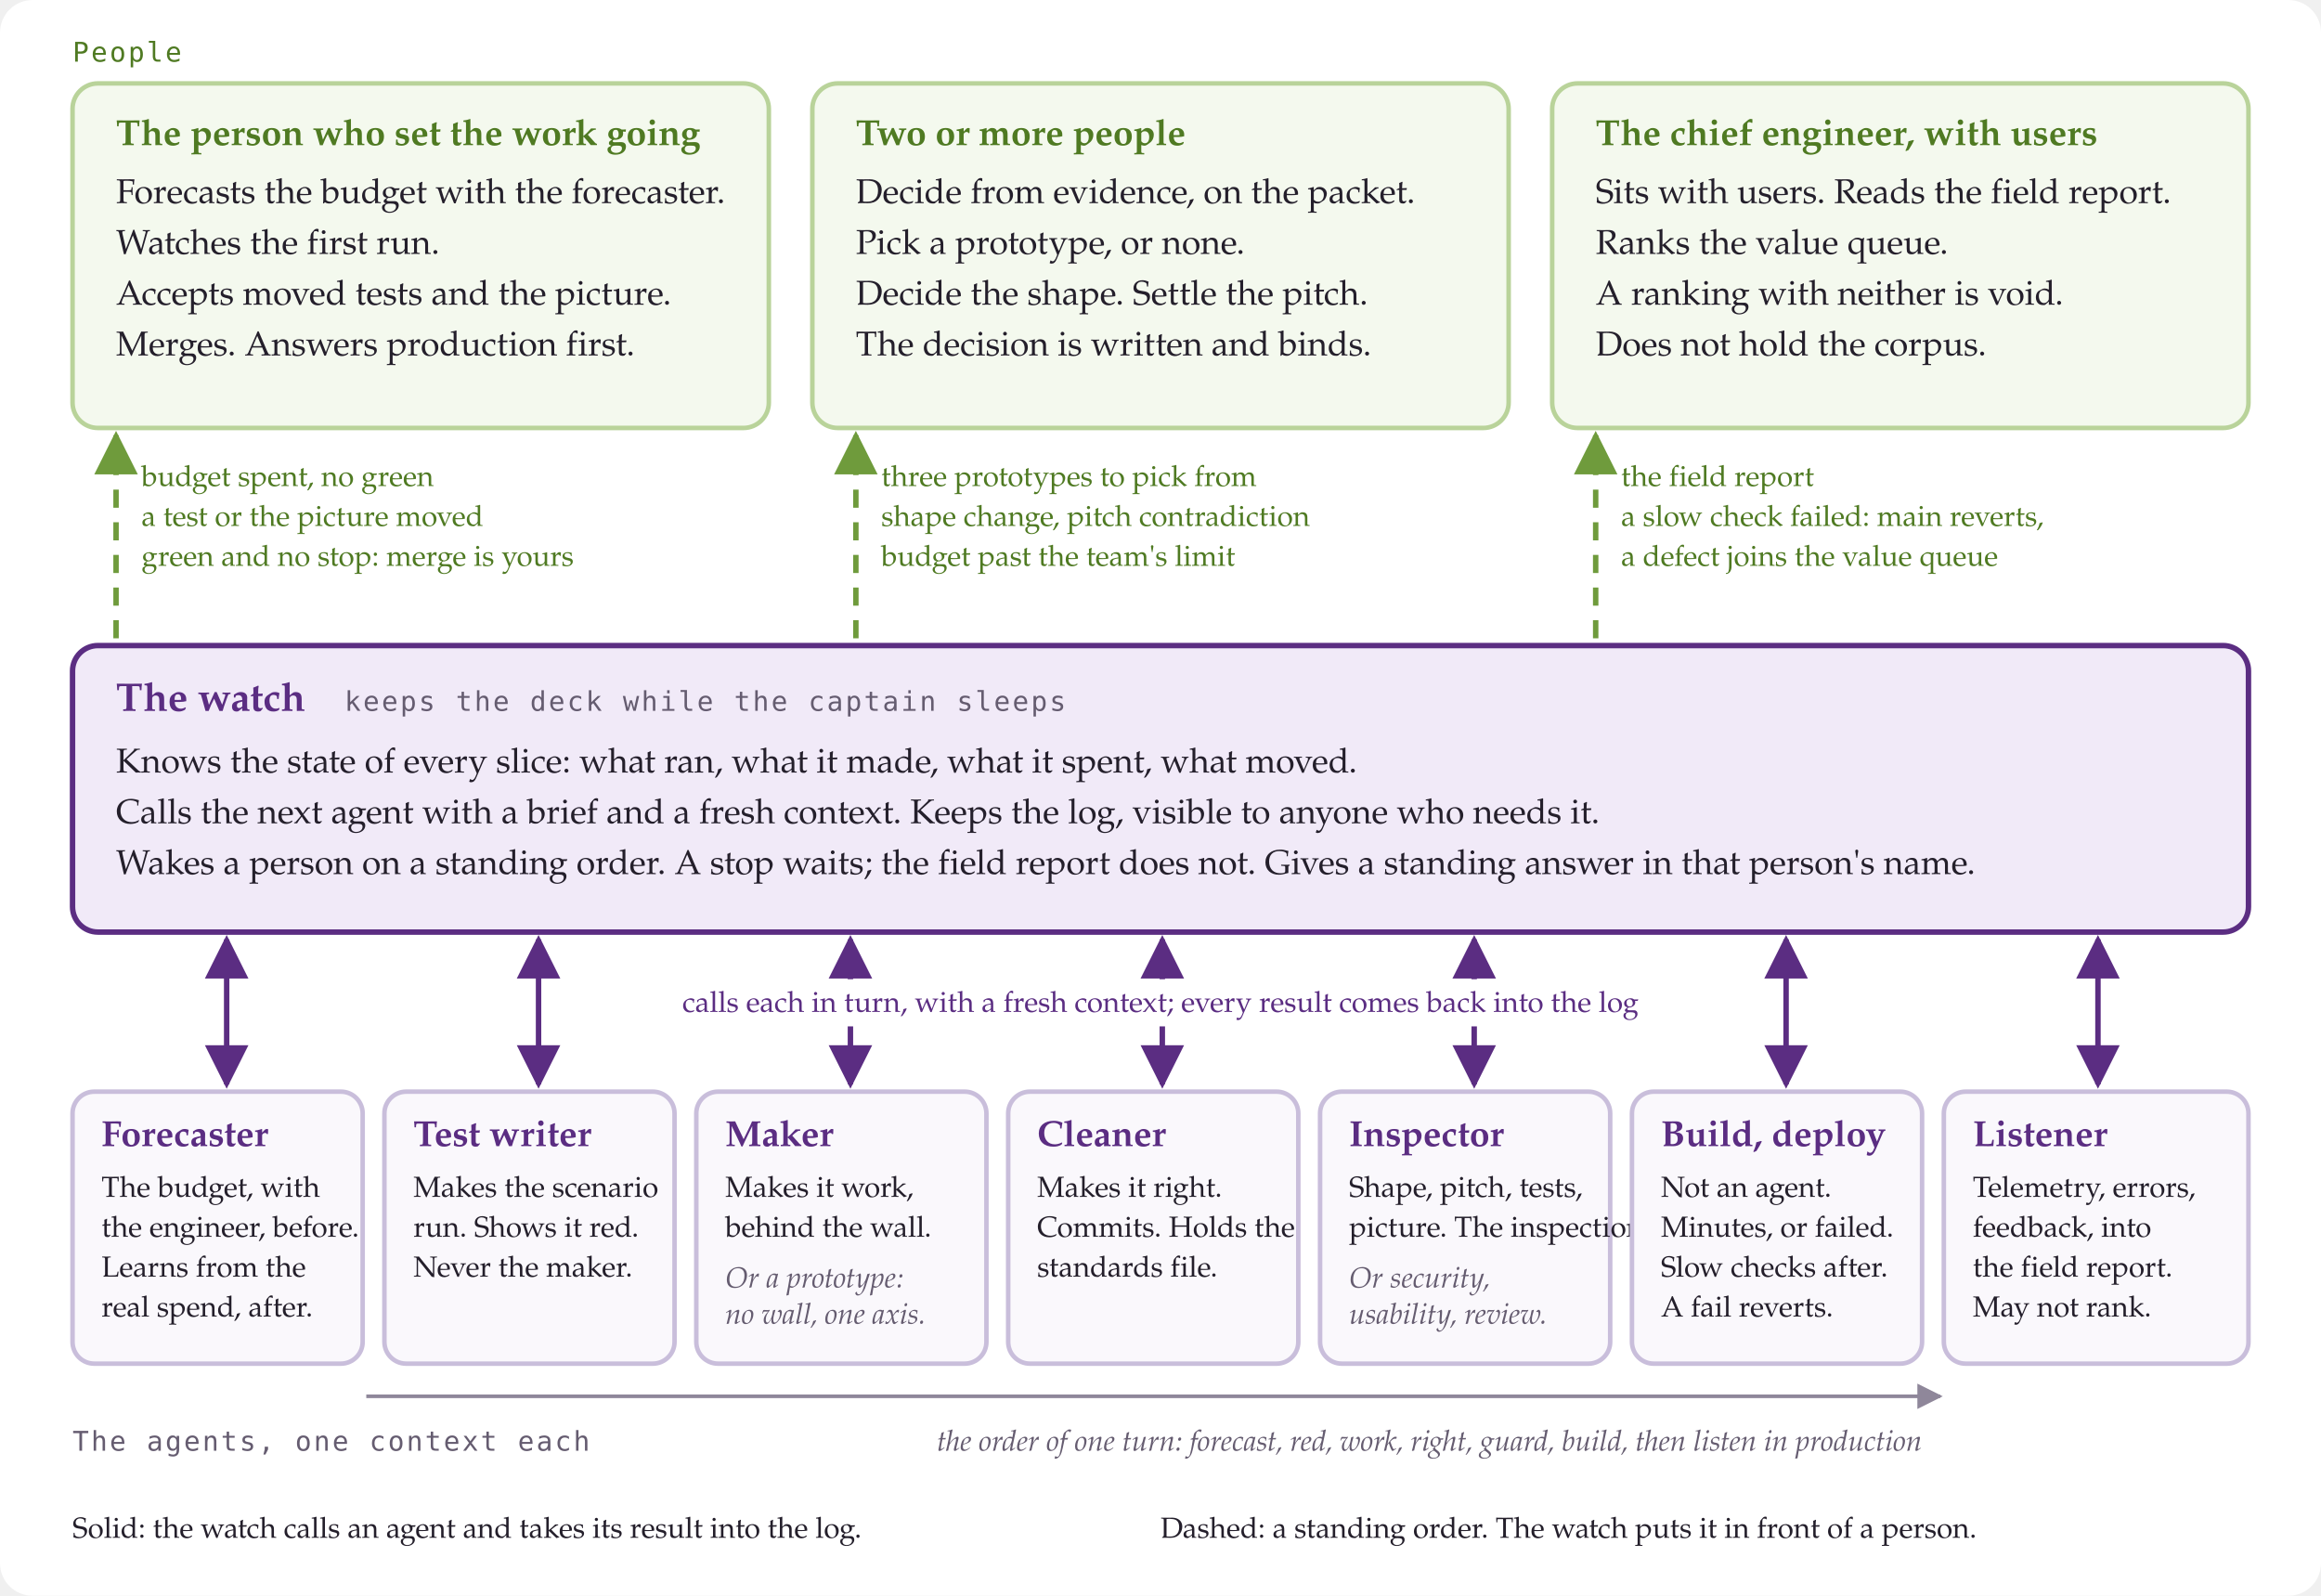
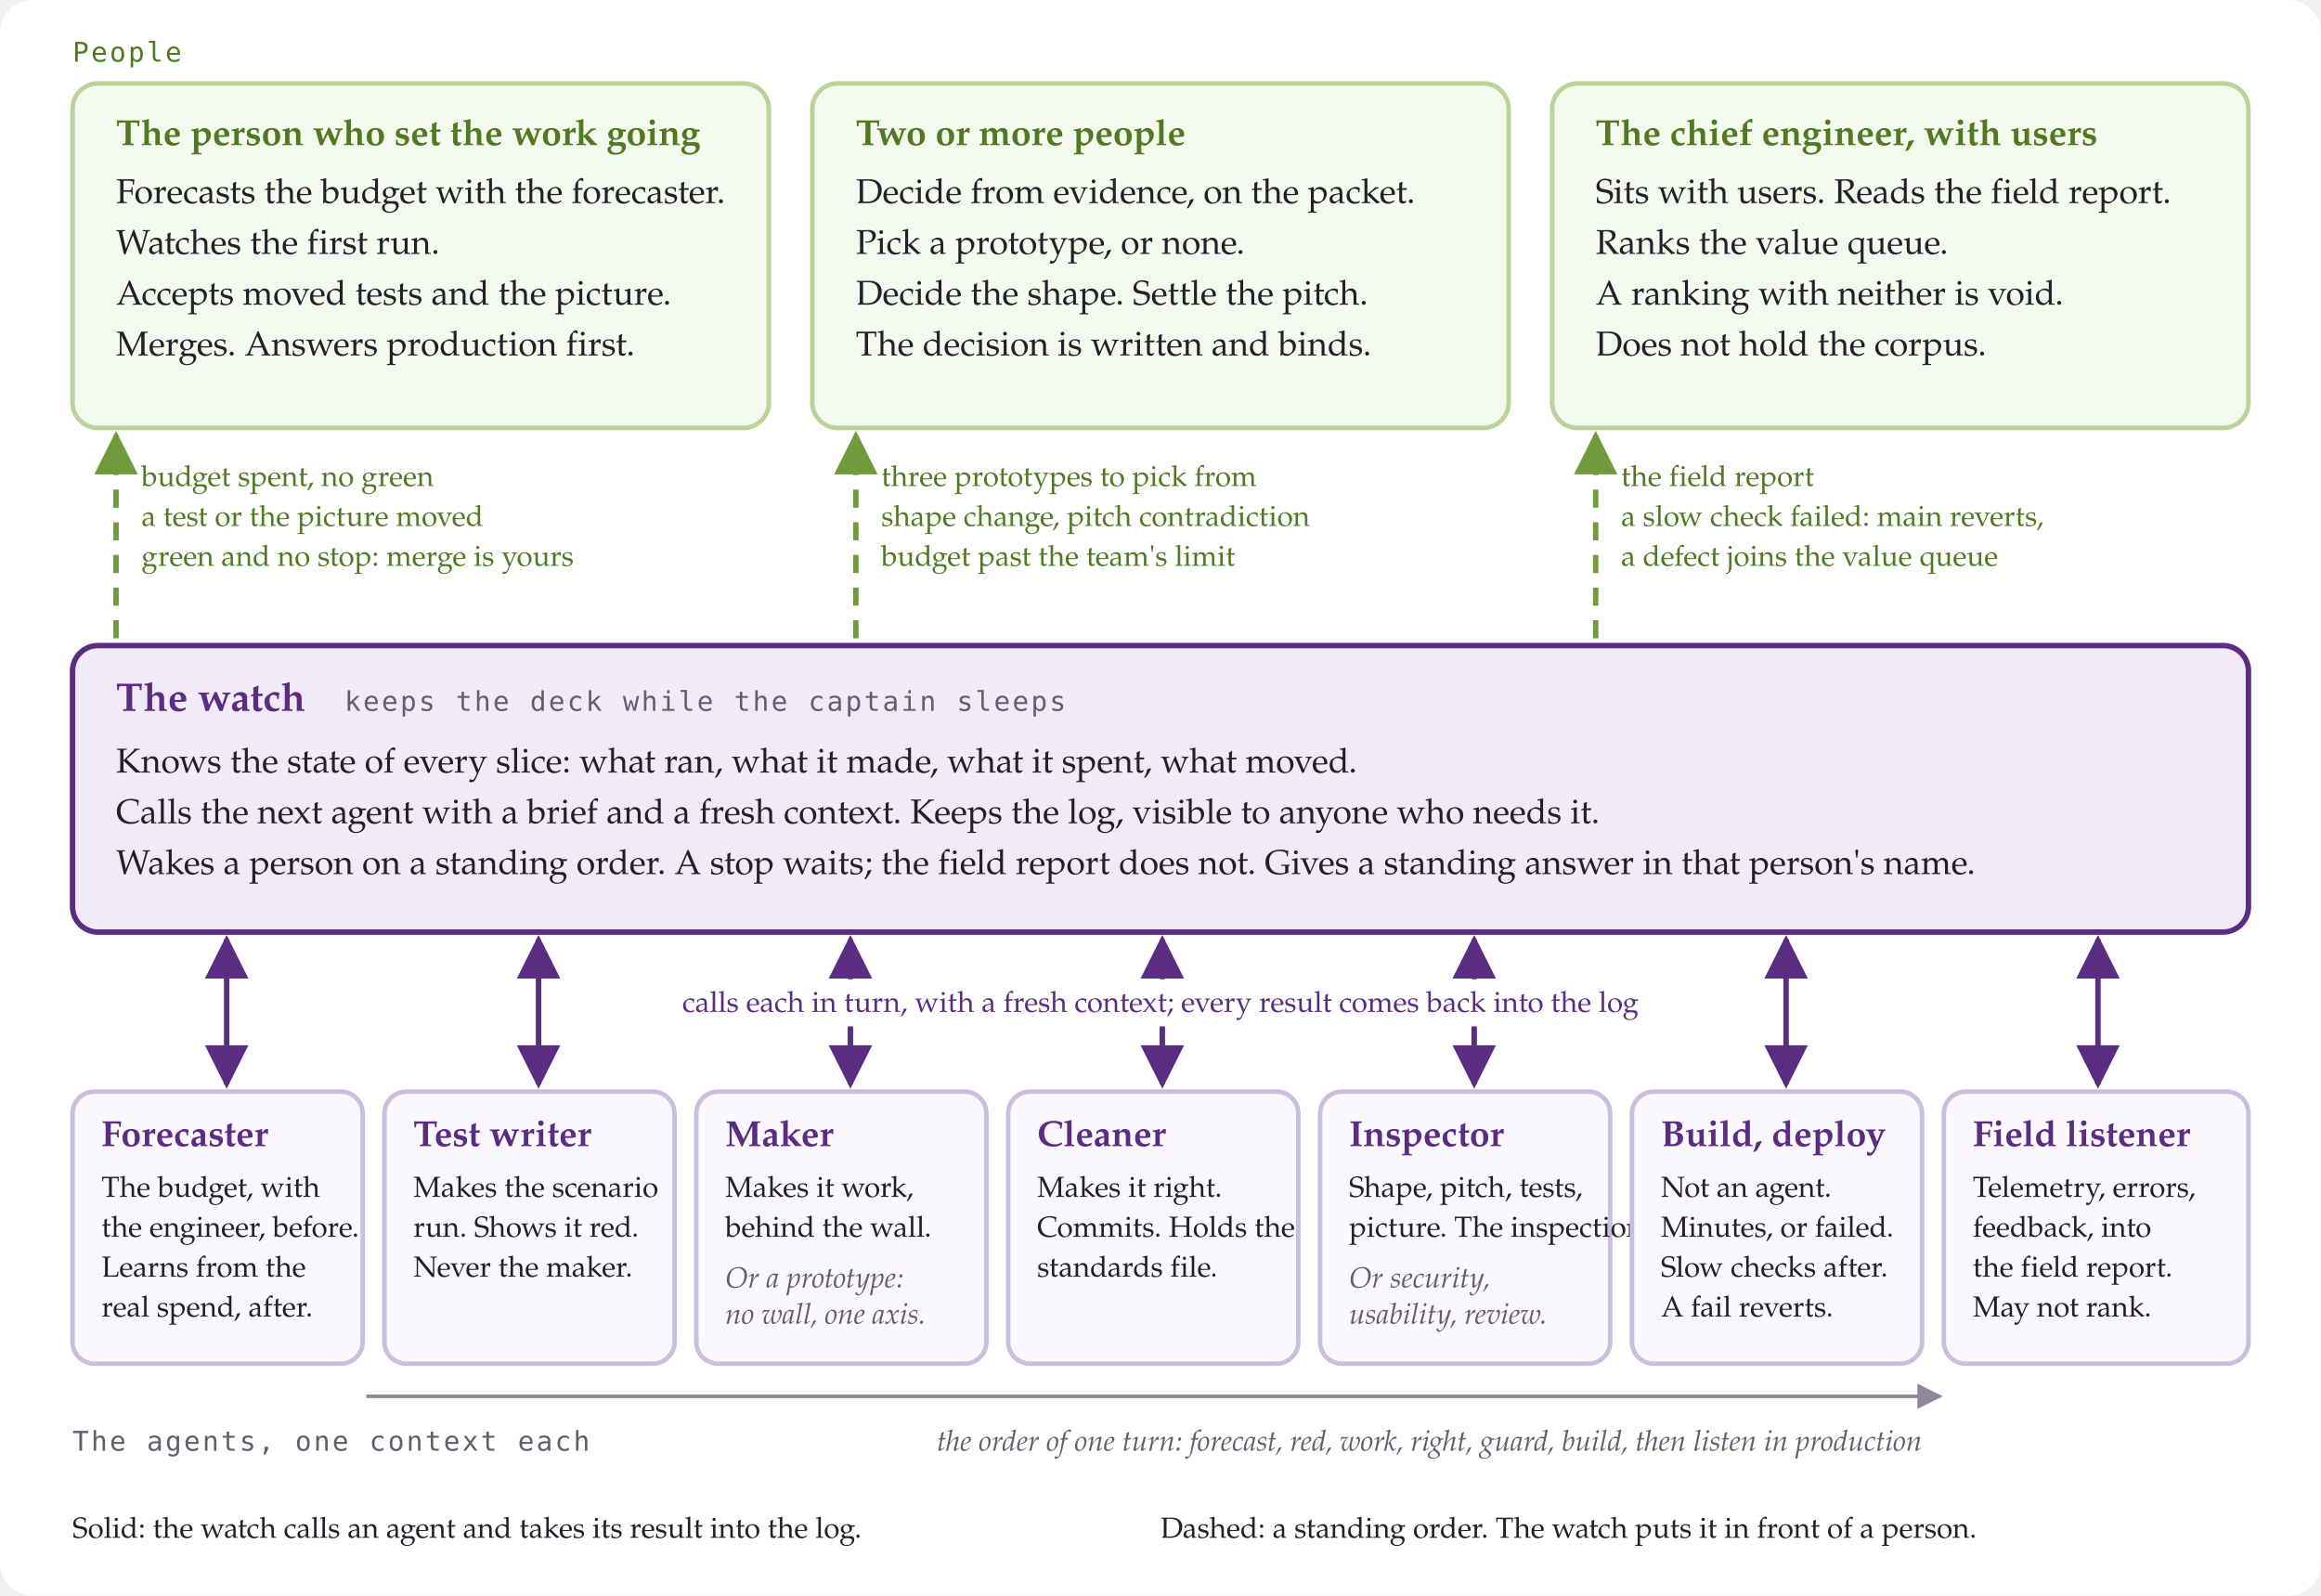
<svg xmlns="http://www.w3.org/2000/svg" viewBox="0 0 1280 880" role="img" aria-label="The watch sits between the people and the agents. It calls each agent in turn and takes every result into the log. On a standing order it wakes a person and waits. On a standing answer it acts in that person's name." font-family="Iowan Old Style, Palatino Linotype, Palatino, P052, Liberation Serif, DejaVu Serif, Georgia, serif">
  <defs>
    <marker id="arr" viewBox="0 0 10 10" refX="9" refY="5" markerWidth="8" markerHeight="8" orient="auto-start-reverse">
      <path d="M0,0 L10,5 L0,10 z" fill="#5b2d82" />
    </marker>
    <marker id="arr-dash" viewBox="0 0 10 10" refX="9" refY="5" markerWidth="8" markerHeight="8" orient="auto-start-reverse">
      <path d="M0,0 L10,5 L0,10 z" fill="#6f9b3c" />
    </marker>
    <marker id="arr-thin" viewBox="0 0 10 10" refX="9" refY="5" markerWidth="7" markerHeight="7" orient="auto-start-reverse">
      <path d="M0,0 L10,5 L0,10 z" fill="#8f879a" />
    </marker>
    <style>
      .box { fill: #faf8fc; stroke: #c9bedb; stroke-width: 2.5; }
      .pbox { fill: #f4f9ee; stroke: #b9d39a; stroke-width: 2.5; }
      .wbox { fill: #f1eaf8; stroke: #5b2d82; stroke-width: 3; }
      .move { font-size: 22px; font-weight: 700; fill: #5b2d82; }
      .name { font-size: 20px; font-weight: 700; fill: #5b2d82; }
      .pname { font-size: 20px; font-weight: 700; fill: #4f7a22; }
      .who { font-size: 15px; letter-spacing: .08em; text-transform: uppercase; font-family: ui-monospace, Menlo, Consolas, monospace; }
      .people { fill: #4f7a22; }
      .harness { fill: #655c70; }
      .line { font-size: 19px; fill: #241f2b; }
      .small { font-size: 16px; fill: #241f2b; }
      .note { font-size: 16px; fill: #655c70; font-style: italic; }
      .arrow { stroke: #5b2d82; stroke-width: 3; fill: none; }
      .stop { stroke: #6f9b3c; stroke-width: 3; fill: none; stroke-dasharray: 10 8; }
      .thin { stroke: #8f879a; stroke-width: 2; fill: none; }
      .stoplbl { font-size: 16px; fill: #4f7a22; }
      .calllbl { font-size: 16px; fill: #5b2d82; }
    </style>
  </defs>
  <rect x="0" y="0" width="1280" height="880" rx="18" fill="#ffffff" />
  <text class="who people" x="40" y="34">People</text>
  <rect class="pbox" x="40" y="46" width="384" height="190" rx="14" />
  <text class="pname" x="64" y="80">The person who set the work going</text>
  <text class="line" x="64" y="112">Forecasts the budget with the forecaster.</text>
  <text class="line" x="64" y="140">Watches the first run.</text>
  <text class="line" x="64" y="168">Accepts moved tests and the picture.</text>
  <text class="line" x="64" y="196">Merges. Answers production first.</text>
  <rect class="pbox" x="448" y="46" width="384" height="190" rx="14" />
  <text class="pname" x="472" y="80">Two or more people</text>
  <text class="line" x="472" y="112">Decide from evidence, on the packet.</text>
  <text class="line" x="472" y="140">Pick a prototype, or none.</text>
  <text class="line" x="472" y="168">Decide the shape. Settle the pitch.</text>
  <text class="line" x="472" y="196">The decision is written and binds.</text>
  <rect class="pbox" x="856" y="46" width="384" height="190" rx="14" />
  <text class="pname" x="880" y="80">The chief engineer, with users</text>
  <text class="line" x="880" y="112">Sits with users. Reads the field report.</text>
  <text class="line" x="880" y="140">Ranks the value queue.</text>
  <text class="line" x="880" y="168">A ranking with neither is void.</text>
  <text class="line" x="880" y="196">Does not hold the corpus.</text>
  <path class="stop" d="M64,352 L64,240" marker-end="url(#arr-dash)" />
  <text class="stoplbl" x="78" y="268">budget spent, no green</text>
  <text class="stoplbl" x="78" y="290">a test or the picture moved</text>
  <text class="stoplbl" x="78" y="312">green and no stop: merge is yours</text>
  <path class="stop" d="M472,352 L472,240" marker-end="url(#arr-dash)" />
  <text class="stoplbl" x="486" y="268">three prototypes to pick from</text>
  <text class="stoplbl" x="486" y="290">shape change, pitch contradiction</text>
  <text class="stoplbl" x="486" y="312">budget past the team's limit</text>
  <path class="stop" d="M880,352 L880,240" marker-end="url(#arr-dash)" />
  <text class="stoplbl" x="894" y="268">the field report</text>
  <text class="stoplbl" x="894" y="290">a slow check failed: main reverts,</text>
  <text class="stoplbl" x="894" y="312">a defect joins the value queue</text>
  <rect class="wbox" x="40" y="356" width="1200" height="158" rx="14" />
  <text class="move" x="64" y="392">The watch</text>
  <text class="who harness" x="190" y="392">keeps the deck while the captain sleeps</text>
  <text class="line" x="64" y="426">Knows the state of every slice: what ran, what it made, what it spent, what moved.</text>
  <text class="line" x="64" y="454">Calls the next agent with a brief and a fresh context. Keeps the log, visible to anyone who needs it.</text>
  <text class="line" x="64" y="482">Wakes a person on a standing order. A stop waits; the field report does not. Gives a standing answer in that person's name.</text>
  <path class="arrow" d="M125,518 L125,598" marker-start="url(#arr)" marker-end="url(#arr)" />
  <path class="arrow" d="M297,518 L297,598" marker-start="url(#arr)" marker-end="url(#arr)" />
  <path class="arrow" d="M469,518 L469,598" marker-start="url(#arr)" marker-end="url(#arr)" />
  <path class="arrow" d="M641,518 L641,598" marker-start="url(#arr)" marker-end="url(#arr)" />
  <path class="arrow" d="M813,518 L813,598" marker-start="url(#arr)" marker-end="url(#arr)" />
  <path class="arrow" d="M985,518 L985,598" marker-start="url(#arr)" marker-end="url(#arr)" />
  <path class="arrow" d="M1157,518 L1157,598" marker-start="url(#arr)" marker-end="url(#arr)" />
  <rect x="340" y="540" width="600" height="26" fill="#ffffff" />
  <text class="calllbl" x="640" y="558" text-anchor="middle">calls each in turn, with a fresh context; every result comes back into the log</text>
  <rect class="box" x="40" y="602" width="160" height="150" rx="12" />
  <text class="name" x="56" y="632">Forecaster</text>
  <text class="small" x="56" y="660">The budget, with</text>
  <text class="small" x="56" y="682">the engineer, before.</text>
  <text class="small" x="56" y="704">Learns from the</text>
  <text class="small" x="56" y="726">real spend, after.</text>
  <rect class="box" x="212" y="602" width="160" height="150" rx="12" />
  <text class="name" x="228" y="632">Test writer</text>
  <text class="small" x="228" y="660">Makes the scenario</text>
  <text class="small" x="228" y="682">run. Shows it red.</text>
  <text class="small" x="228" y="704">Never the maker.</text>
  <rect class="box" x="384" y="602" width="160" height="150" rx="12" />
  <text class="name" x="400" y="632">Maker</text>
  <text class="small" x="400" y="660">Makes it work,</text>
  <text class="small" x="400" y="682">behind the wall.</text>
  <text class="note" x="400" y="710">Or a prototype:</text>
  <text class="note" x="400" y="730">no wall, one axis.</text>
  <rect class="box" x="556" y="602" width="160" height="150" rx="12" />
  <text class="name" x="572" y="632">Cleaner</text>
  <text class="small" x="572" y="660">Makes it right.</text>
  <text class="small" x="572" y="682">Commits. Holds the</text>
  <text class="small" x="572" y="704">standards file.</text>
  <rect class="box" x="728" y="602" width="160" height="150" rx="12" />
  <text class="name" x="744" y="632">Inspector</text>
  <text class="small" x="744" y="660">Shape, pitch, tests,</text>
  <text class="small" x="744" y="682">picture. The inspection report.</text>
  <text class="note" x="744" y="710">Or security,</text>
  <text class="note" x="744" y="730">usability, review.</text>
  <rect class="box" x="900" y="602" width="160" height="150" rx="12" />
  <text class="name" x="916" y="632">Build, deploy</text>
  <text class="small" x="916" y="660">Not an agent.</text>
  <text class="small" x="916" y="682">Minutes, or failed.</text>
  <text class="small" x="916" y="704">Slow checks after.</text>
  <text class="small" x="916" y="726">A fail reverts.</text>
  <rect class="box" x="1072" y="602" width="168" height="150" rx="12" />
-   <text class="name" x="1088" y="632">Listener</text>
+   <text class="name" x="1088" y="632">Field listener</text>
  <text class="small" x="1088" y="660">Telemetry, errors,</text>
  <text class="small" x="1088" y="682">feedback, into</text>
  <text class="small" x="1088" y="704">the field report.</text>
  <text class="small" x="1088" y="726">May not rank.</text>
  <path class="thin" d="M202,770 L1070,770" marker-end="url(#arr-thin)" />
  <text class="who harness" x="40" y="800">The agents, one context each</text>
  <text class="note" x="1060" y="800" text-anchor="end">the order of one turn: forecast, red, work, right, guard, build, then listen in production</text>
  <text class="small" x="40" y="848">Solid: the watch calls an agent and takes its result into the log.</text>
  <text class="small" x="640" y="848">Dashed: a standing order. The watch puts it in front of a person.</text>
</svg>
